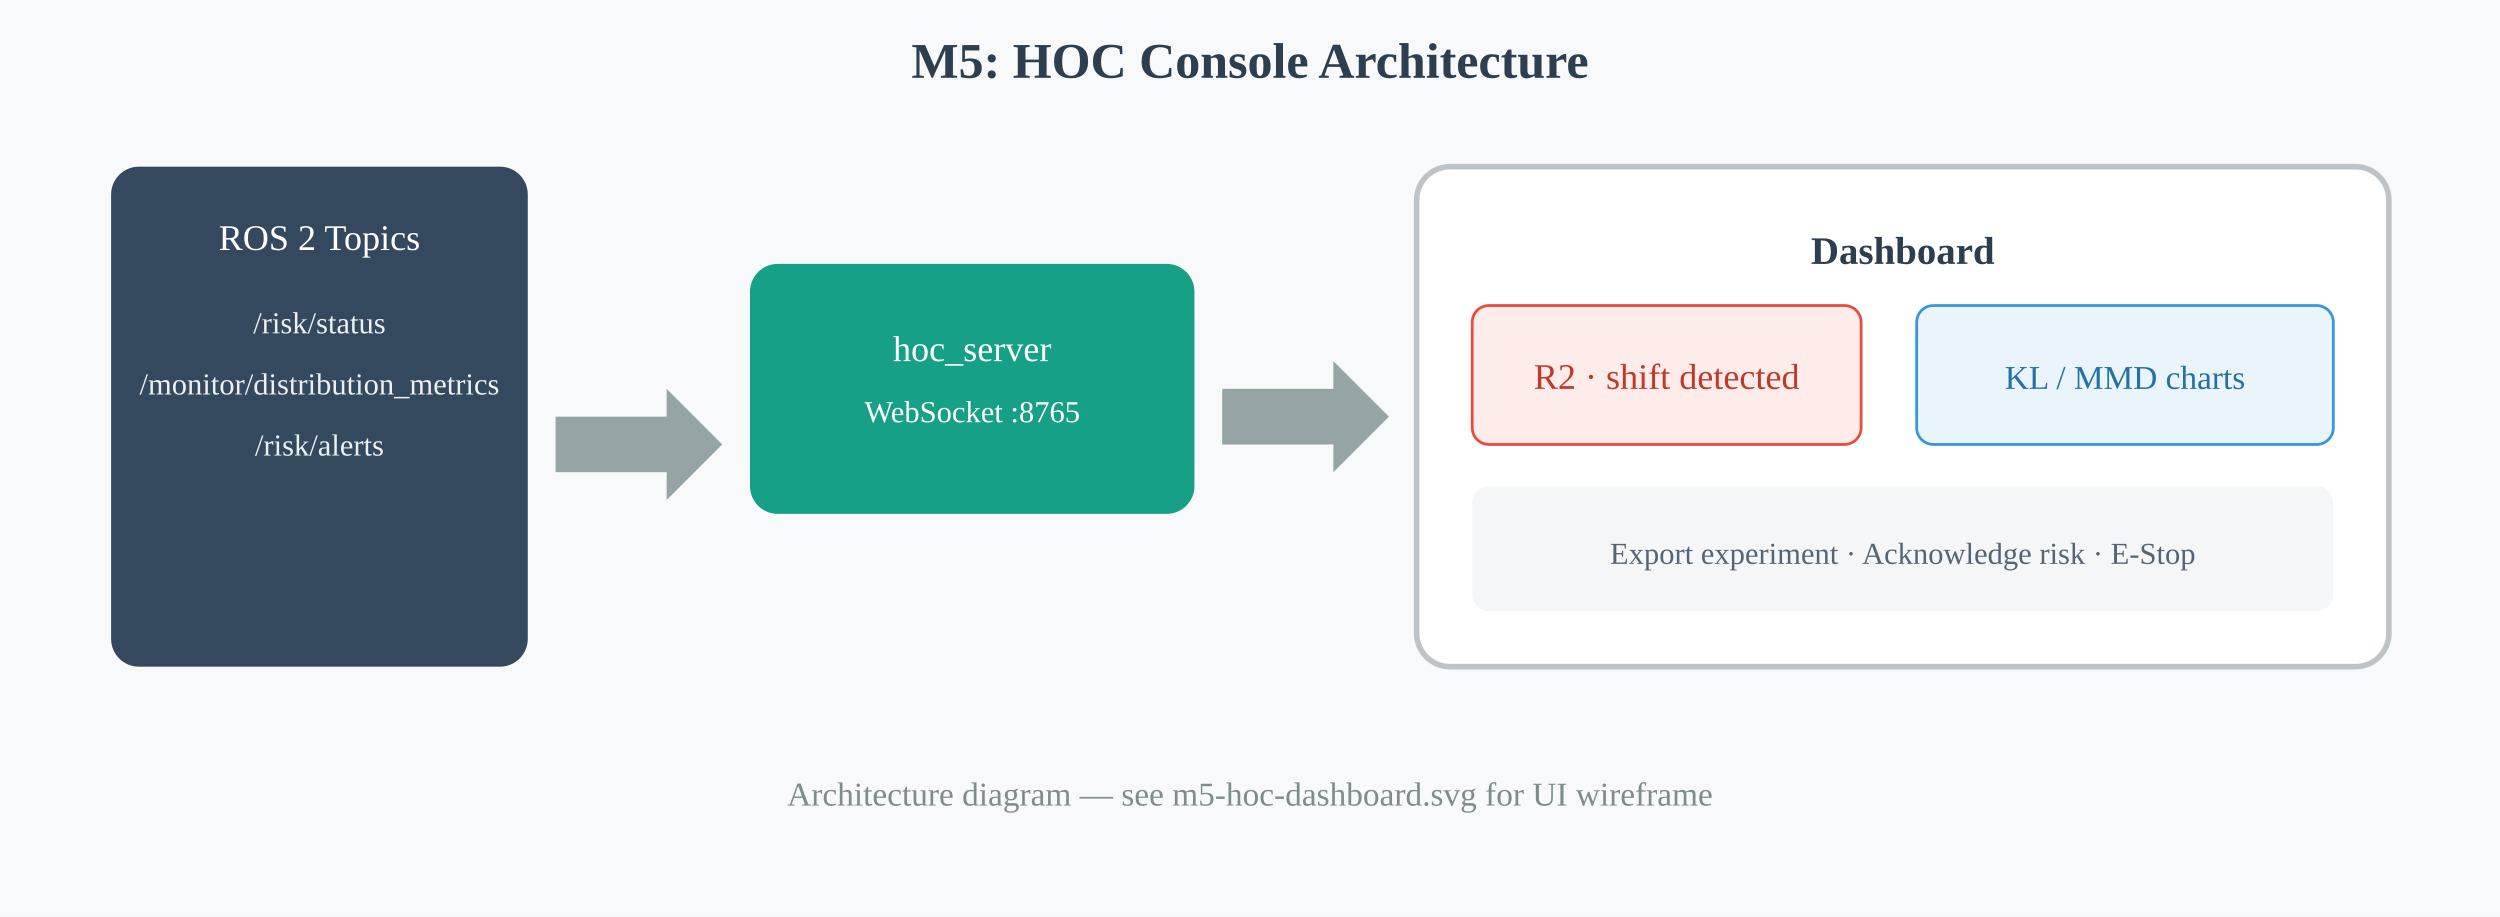
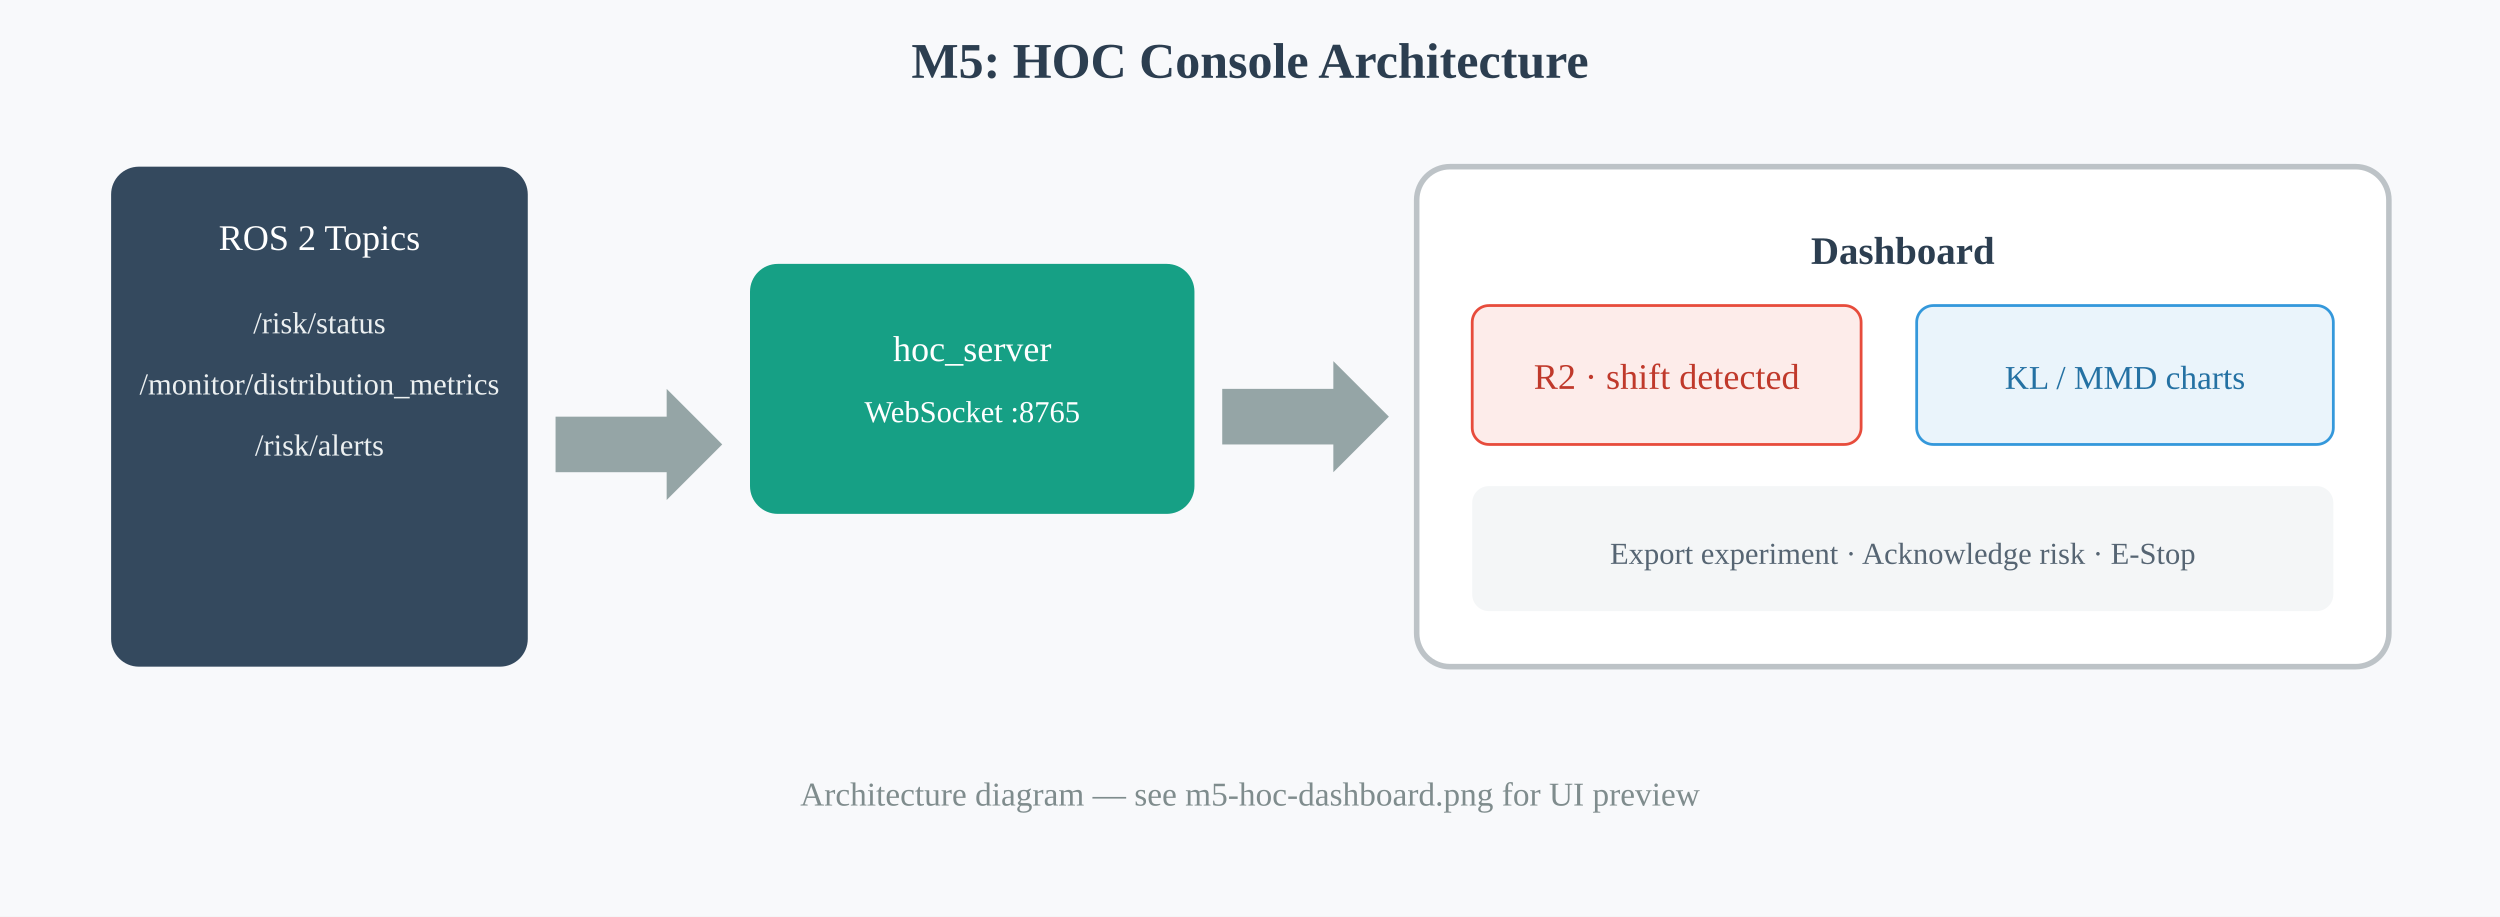
<svg xmlns="http://www.w3.org/2000/svg" width="900" height="330" viewBox="0 0 900 330">
  <rect width="100%" height="100%" fill="#f8f9fb" />
  <text x="450" y="28" text-anchor="middle" font-size="18" font-weight="bold" fill="#2c3e50">M5: HOC Console Architecture</text>
  <rect x="40" y="60" width="150" height="180" rx="10" fill="#34495e" />
  <text x="115" y="90" text-anchor="middle" fill="white" font-size="13">ROS 2 Topics</text>
  <text x="115" y="120" text-anchor="middle" fill="#ecf0f1" font-size="11">/risk/status</text>
  <text x="115" y="142" text-anchor="middle" fill="#ecf0f1" font-size="11">/monitor/distribution_metrics</text>
  <text x="115" y="164" text-anchor="middle" fill="#ecf0f1" font-size="11">/risk/alerts</text>
  <polygon points="200,150 240,150 240,140 260,160 240,180 240,170 200,170" fill="#95a5a6" />
  <rect x="270" y="95" width="160" height="90" rx="10" fill="#16a085" />
  <text x="350" y="130" text-anchor="middle" fill="white" font-size="13">hoc_server</text>
  <text x="350" y="152" text-anchor="middle" fill="white" font-size="11">WebSocket :8765</text>
  <polygon points="440,140 480,140 480,130 500,150 480,170 480,160 440,160" fill="#95a5a6" />
  <rect x="510" y="60" width="350" height="180" rx="12" fill="#ffffff" stroke="#bdc3c7" stroke-width="2" />
  <text x="685" y="95" text-anchor="middle" fill="#2c3e50" font-size="14" font-weight="bold">Dashboard</text>
  <rect x="530" y="110" width="140" height="50" rx="6" fill="#fdecea" stroke="#e74c3c" />
  <text x="600" y="140" text-anchor="middle" fill="#c0392b" font-size="13">R2 · shift detected</text>
  <rect x="690" y="110" width="150" height="50" rx="6" fill="#eaf4fb" stroke="#3498db" />
  <text x="765" y="140" text-anchor="middle" fill="#2471a3" font-size="12">KL / MMD charts</text>
  <rect x="530" y="175" width="310" height="45" rx="6" fill="#f4f6f7" />
  <text x="685" y="203" text-anchor="middle" fill="#566573" font-size="11">Export experiment · Acknowledge risk · E-Stop</text>
-   <text x="450" y="290" text-anchor="middle" font-size="12" fill="#7f8c8d">Architecture diagram — see m5-hoc-dashboard.svg for UI wireframe</text>
+   <text x="450" y="290" text-anchor="middle" font-size="12" fill="#7f8c8d">Architecture diagram — see m5-hoc-dashboard.png for UI preview</text>
</svg>
